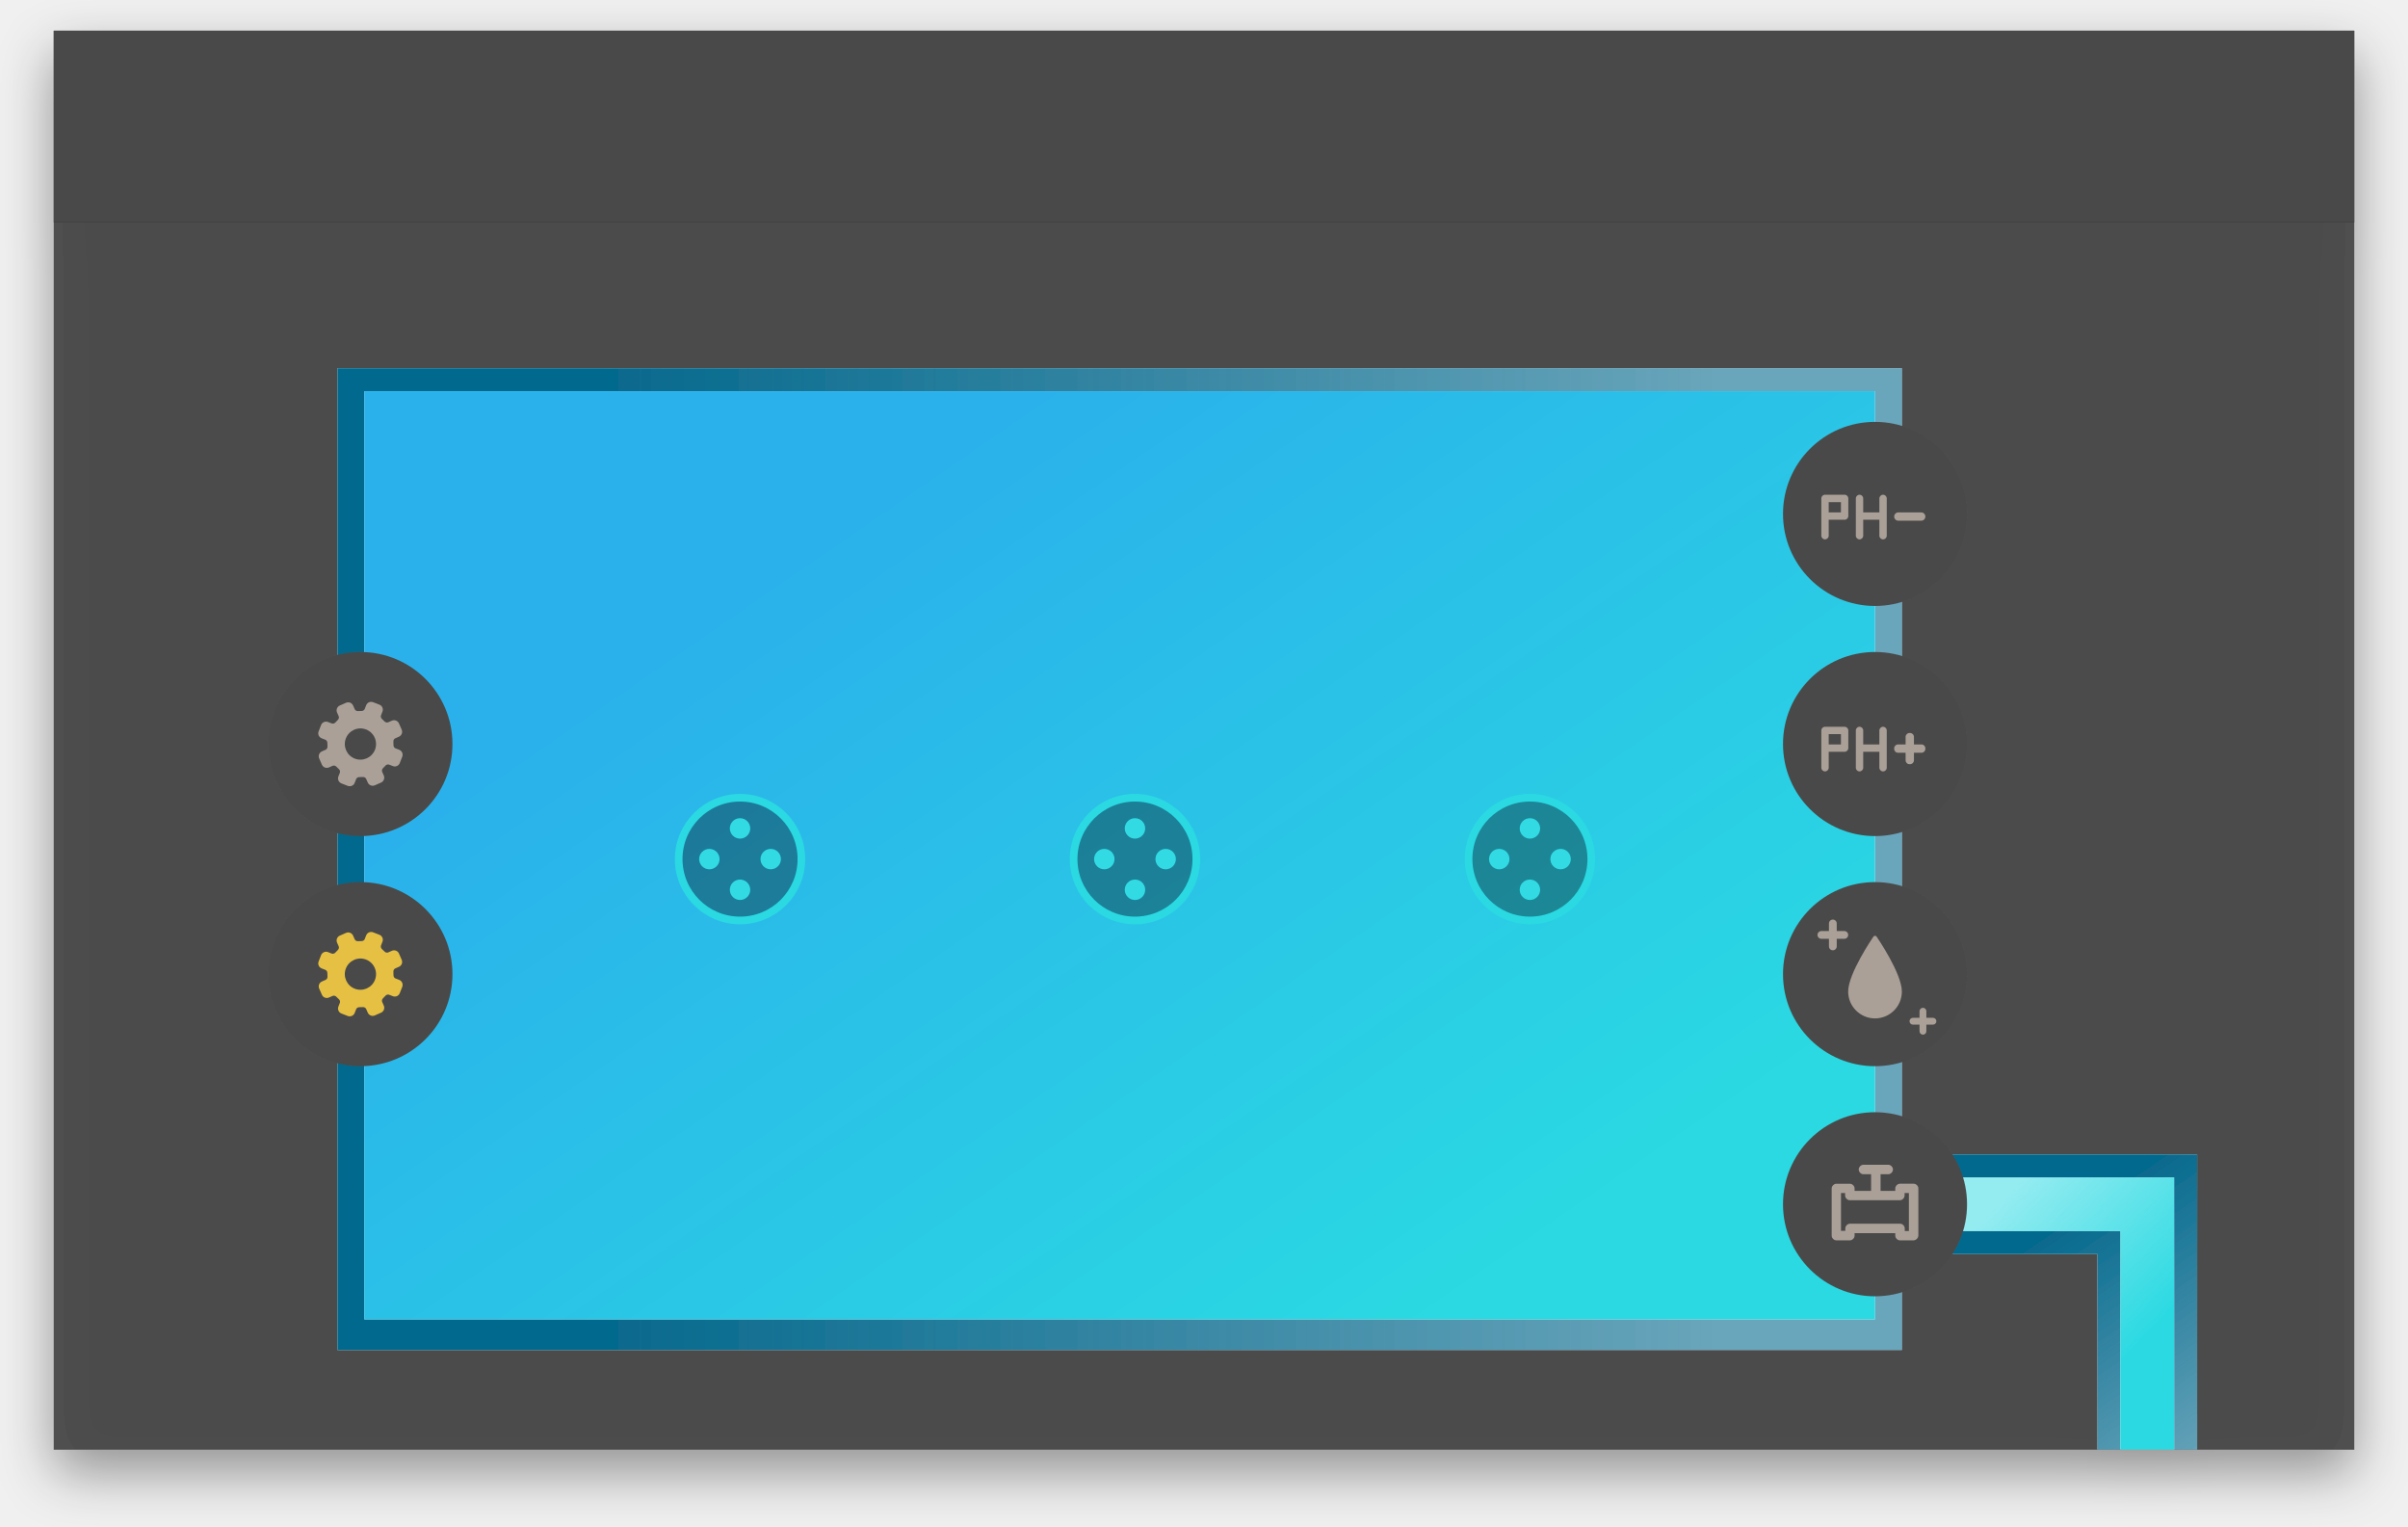
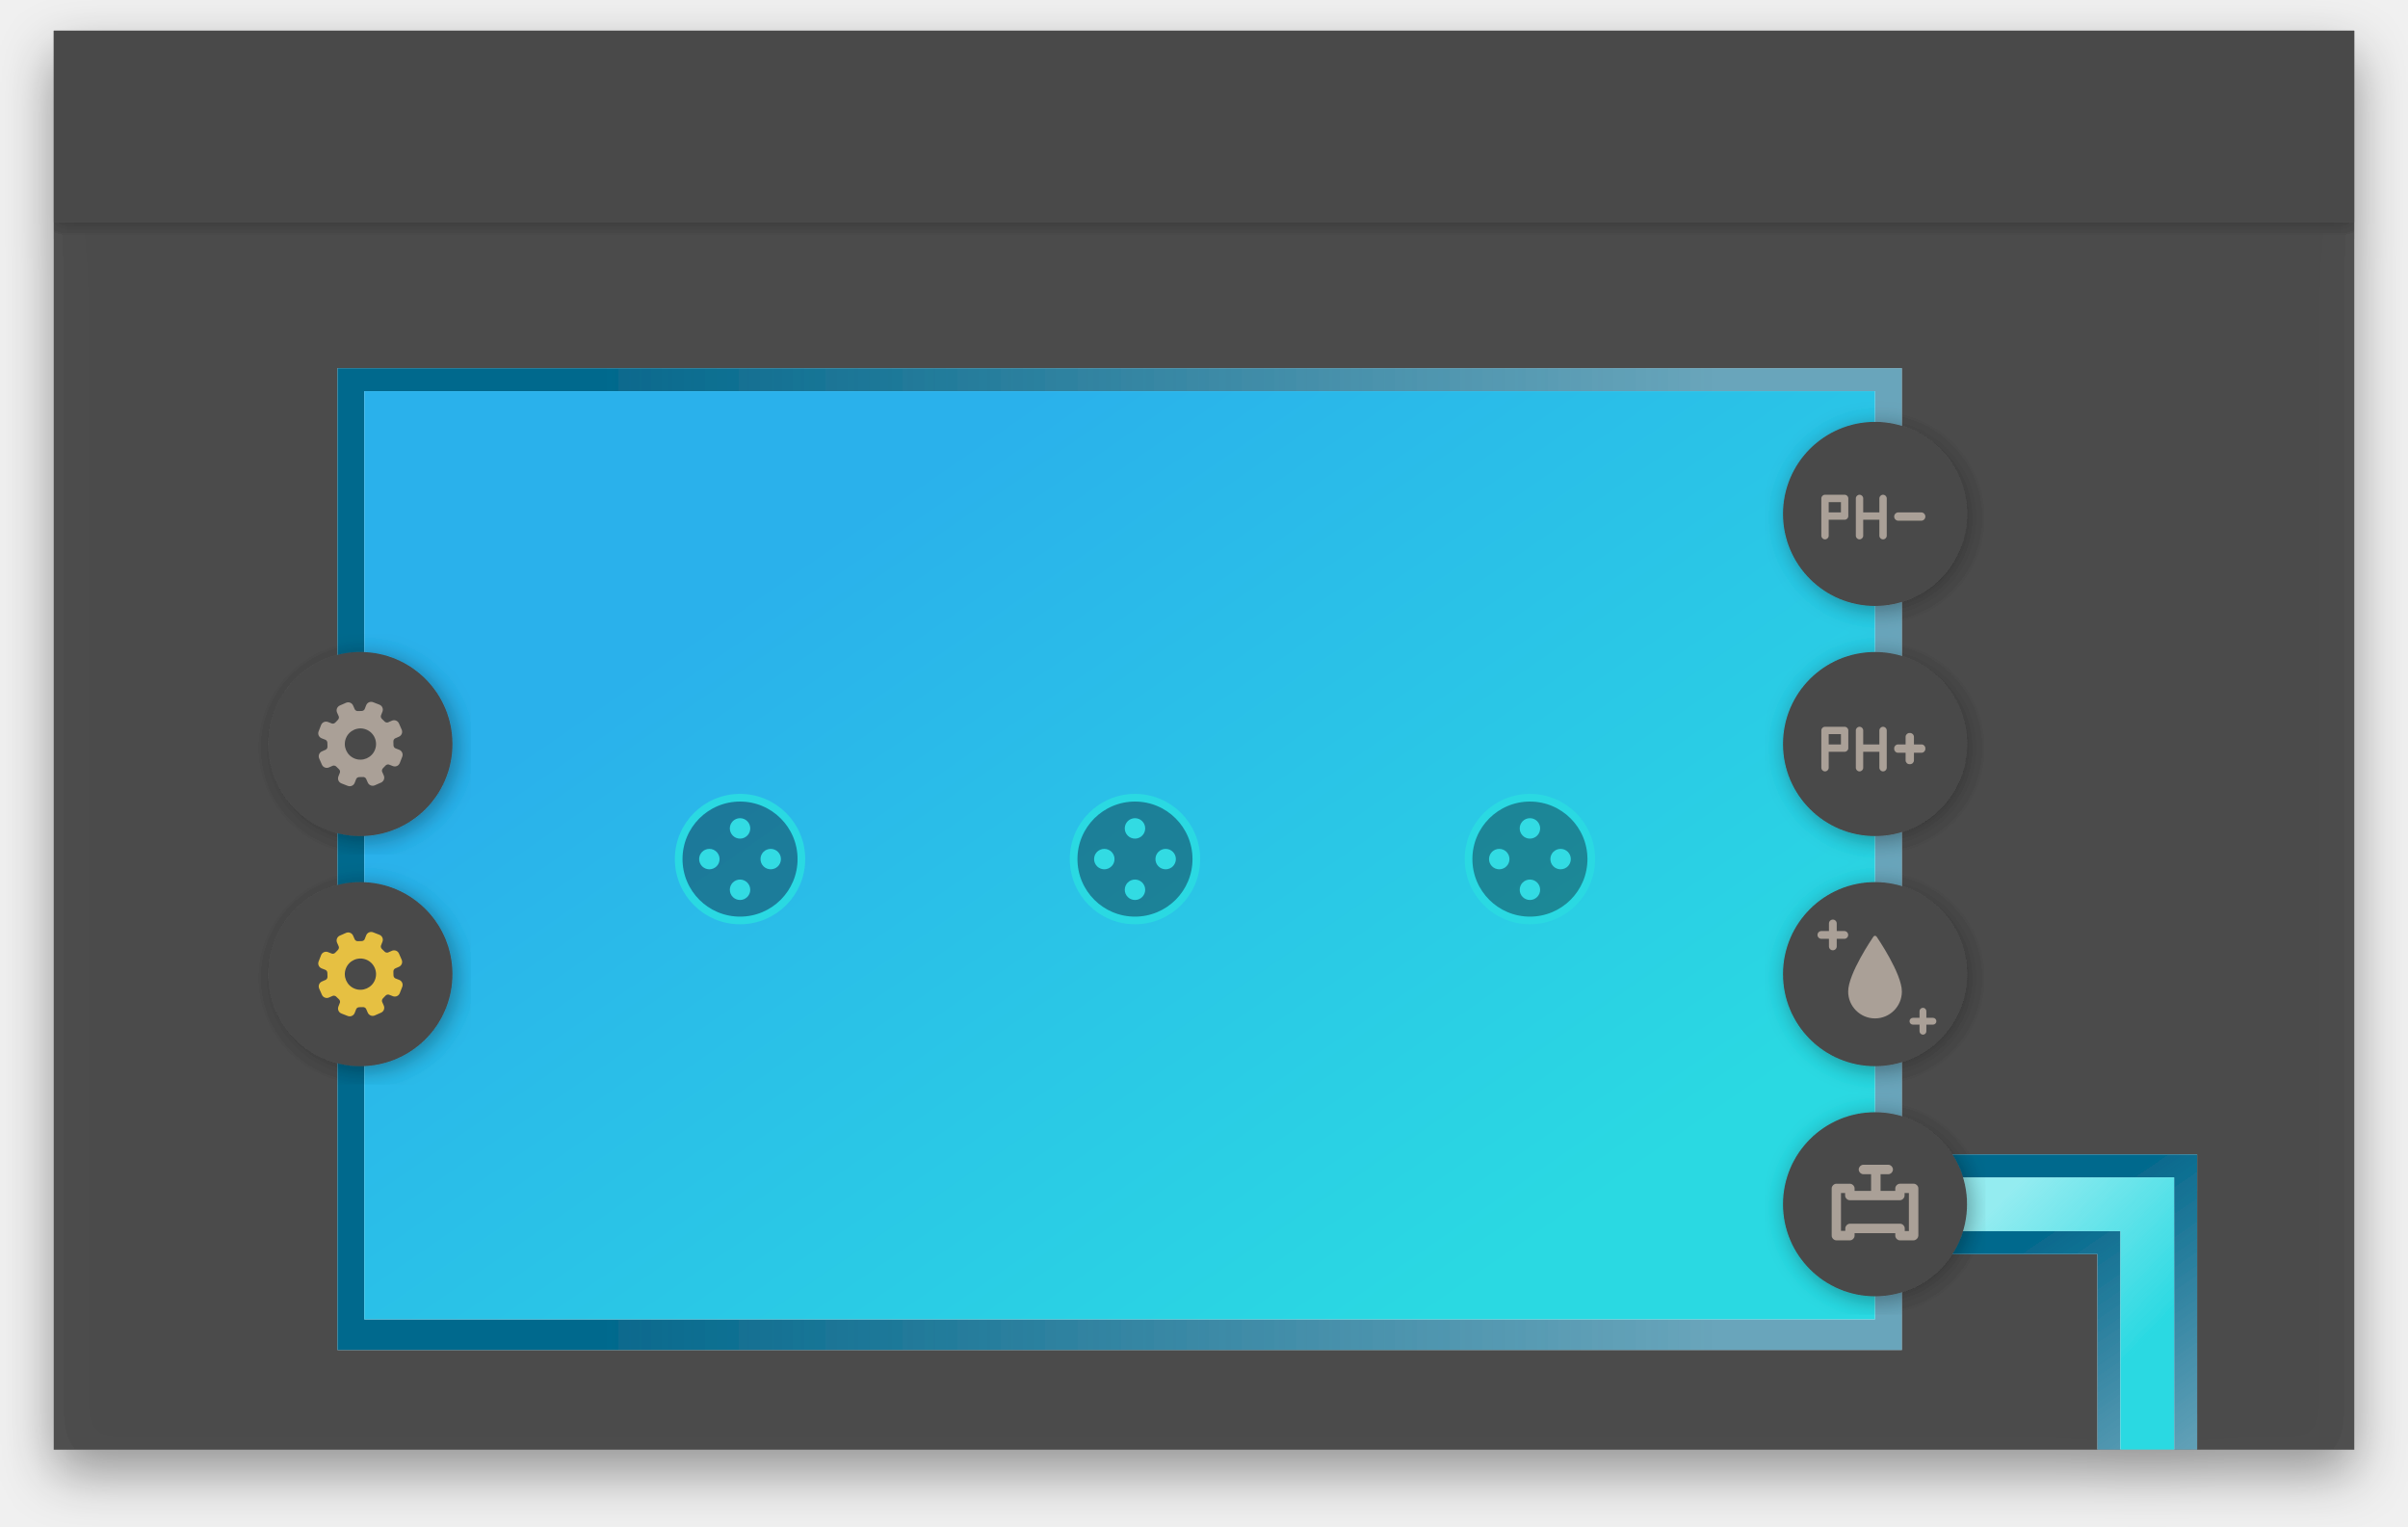
<svg xmlns="http://www.w3.org/2000/svg" xmlns:xlink="http://www.w3.org/1999/xlink" width="628px" height="398px" viewBox="0 0 628 398" version="1.1">
  <defs>
    <filter x="-4.0%" y="-4.9%" width="108.0%" height="113.0%" filterUnits="objectBoundingBox" id="filter-1">
      <feOffset dx="0" dy="6" in="SourceAlpha" result="shadowOffsetOuter1" />
      <feGaussianBlur stdDeviation="7" in="shadowOffsetOuter1" result="shadowBlurOuter1" />
      <feColorMatrix values="0 0 0 0 0   0 0 0 0 0   0 0 0 0 0  0 0 0 0.4 0" type="matrix" in="shadowBlurOuter1" result="shadowMatrixOuter1" />
      <feMerge>
        <feMergeNode in="shadowMatrixOuter1" />
        <feMergeNode in="SourceGraphic" />
      </feMerge>
    </filter>
    <rect id="path-2" x="0" y="0" width="600" height="370" />
    <linearGradient x1="17.169%" y1="47.693%" x2="87.884%" y2="47.693%" id="linearGradient-4">
      <stop stop-color="#05698D" offset="0%" />
      <stop stop-color="#05698D" stop-opacity="0.6" offset="100%" />
    </linearGradient>
    <rect id="path-5" x="0" y="0" width="408" height="256" />
    <linearGradient x1="85.962%" y1="83.052%" x2="21.737%" y2="25.563%" id="linearGradient-6">
      <stop stop-color="#29D9E2" offset="0%" />
      <stop stop-color="#29B1EB" offset="100%" />
    </linearGradient>
    <rect id="path-7" x="7" y="6" width="394" height="242" />
    <linearGradient x1="56.95%" y1="21.005%" x2="110.572%" y2="100%" id="linearGradient-8">
      <stop stop-color="#05698D" offset="0%" />
      <stop stop-color="#05698D" stop-opacity="0.6" offset="100%" />
    </linearGradient>
    <path d="M77,26 L77,77 L51,77 L51,26 L0,26 L0,0 L77,0 L77,26 Z" id="path-9" />
    <linearGradient x1="74.633%" y1="76.602%" x2="20.677%" y2="24.54%" id="linearGradient-10">
      <stop stop-color="#29D9E2" offset="0%" />
      <stop stop-color="#29D9E2" stop-opacity="0.5" offset="100%" />
    </linearGradient>
    <path d="M71,20 L71,77 L57,77 L57,20 L0,20 L0,6 L71,6 L71,20 Z" id="path-11" />
    <rect id="path-12" x="0" y="0" width="600" height="52" />
+     <filter x="-1.1%" y="-10.6%" width="102.2%" height="125.0%" filterUnits="objectBoundingBox" id="filter-13">
+       <feOffset dx="0" dy="1" in="SourceAlpha" result="shadowOffsetOuter1" />
+       <feGaussianBlur stdDeviation="2" in="shadowOffsetOuter1" result="shadowBlurOuter1" />
+       <feColorMatrix values="0 0 0 0 0   0 0 0 0 0   0 0 0 0 0  0 0 0 0.3 0" type="matrix" in="shadowBlurOuter1" />
+     </filter>
+     <filter x="-17.7%" y="-17.7%" width="139.6%" height="139.6%" filterUnits="objectBoundingBox" id="filter-14">
+       <feOffset dx="1" dy="1" in="SourceAlpha" result="shadowOffsetOuter1" />
+       <feGaussianBlur stdDeviation="3" in="shadowOffsetOuter1" result="shadowBlurOuter1" />
+       <feColorMatrix values="0 0 0 0 0   0 0 0 0 0   0 0 0 0 0  0 0 0 0.35 0" type="matrix" in="shadowBlurOuter1" result="shadowMatrixOuter1" />
+       <feMerge>
+         <feMergeNode in="shadowMatrixOuter1" />
+         <feMergeNode in="SourceGraphic" />
+       </feMerge>
+     </filter>
+     <filter x="-17.7%" y="-5.1%" width="139.6%" height="111.3%" filterUnits="objectBoundingBox" id="filter-15">
+       <feOffset dx="1" dy="1" in="SourceAlpha" result="shadowOffsetOuter1" />
+       <feGaussianBlur stdDeviation="3" in="shadowOffsetOuter1" result="shadowBlurOuter1" />
+       <feColorMatrix values="0 0 0 0 0   0 0 0 0 0   0 0 0 0 0  0 0 0 0.35 0" type="matrix" in="shadowBlurOuter1" result="shadowMatrixOuter1" />
+       <feMerge>
+         <feMergeNode in="shadowMatrixOuter1" />
+         <feMergeNode in="SourceGraphic" />
+       </feMerge>
+     </filter>
+     <filter x="-17.7%" y="-17.7%" width="139.6%" height="139.6%" filterUnits="objectBoundingBox" id="filter-16">
+       <feOffset dx="1" dy="1" in="SourceAlpha" result="shadowOffsetOuter1" />
+       <feGaussianBlur stdDeviation="3" in="shadowOffsetOuter1" result="shadowBlurOuter1" />
+       <feColorMatrix values="0 0 0 0 0   0 0 0 0 0   0 0 0 0 0  0 0 0 0.35 0" type="matrix" in="shadowBlurOuter1" result="shadowMatrixOuter1" />
+       <feMerge>
+         <feMergeNode in="shadowMatrixOuter1" />
+         <feMergeNode in="SourceGraphic" />
+       </feMerge>
+     </filter>
+     <filter x="-17.7%" y="-17.7%" width="139.6%" height="139.6%" filterUnits="objectBoundingBox" id="filter-17">
+       <feOffset dx="1" dy="1" in="SourceAlpha" result="shadowOffsetOuter1" />
+       <feGaussianBlur stdDeviation="3" in="shadowOffsetOuter1" result="shadowBlurOuter1" />
+       <feColorMatrix values="0 0 0 0 0   0 0 0 0 0   0 0 0 0 0  0 0 0 0.35 0" type="matrix" in="shadowBlurOuter1" result="shadowMatrixOuter1" />
+       <feMerge>
+         <feMergeNode in="shadowMatrixOuter1" />
+         <feMergeNode in="SourceGraphic" />
+       </feMerge>
+     </filter>
  </defs>
  <g id="1.0_ManualControl" stroke="none" stroke-width="1" fill="none" fill-rule="evenodd">
    <g id="1.1.9_灌溉池_1" transform="translate(-306, -518)">
      <g id="box_info" filter="url(#filter-1)" transform="translate(320, 526)">
        <mask id="mask-3" fill="white">
          <use xlink:href="#path-2" />
        </mask>
        <use id="bg" fill-opacity="0.96" fill="#4A4A4A" xlink:href="#path-2" />
        <g id="img/pool" mask="url(#mask-3)">
          <g transform="translate(74, 88)" id="pool">
            <g>
              <g id="Rectangle-5">
                <use fill="#FFFFFF" xlink:href="#path-5" />
                <use fill="url(#linearGradient-4)" xlink:href="#path-5" />
              </g>
              <g id="Rectangle-5">
                <use fill="#FFFFFF" xlink:href="#path-7" />
                <use fill="url(#linearGradient-6)" xlink:href="#path-7" />
              </g>
              <g id="airpump1" transform="translate(295, 112)">
                <circle id="Oval-2" stroke="#29D9E2" stroke-width="2" fill-opacity="0.34" fill="#000000" cx="16" cy="16" r="16" />
                <circle id="Oval-2" fill="#30DBE3" cx="16" cy="8" r="2.667" />
                <circle id="Oval-2-Copy-4" fill="#30DBE3" cx="16" cy="24" r="2.667" />
                <circle id="Oval-2" fill="#30DBE3" cx="8" cy="16" r="2.667" />
                <circle id="Oval-2-Copy-3" fill="#30DBE3" cx="24" cy="16" r="2.667" />
              </g>
              <g id="airpump1" transform="translate(192, 112)">
                <circle id="Oval-2" stroke="#29D9E2" stroke-width="2" fill-opacity="0.34" fill="#000000" cx="16" cy="16" r="16" />
                <circle id="Oval-2" fill="#30DBE3" cx="16" cy="8" r="2.667" />
                <circle id="Oval-2-Copy-4" fill="#30DBE3" cx="16" cy="24" r="2.667" />
                <circle id="Oval-2" fill="#30DBE3" cx="8" cy="16" r="2.667" />
                <circle id="Oval-2-Copy-3" fill="#30DBE3" cx="24" cy="16" r="2.667" />
              </g>
              <g id="airpump1" transform="translate(89, 112)">
                <circle id="Oval-2" stroke="#29D9E2" stroke-width="2" fill-opacity="0.34" fill="#000000" cx="16" cy="16" r="16" />
                <circle id="Oval-2" fill="#30DBE3" cx="16" cy="8" r="2.667" />
                <circle id="Oval-2-Copy-4" fill="#30DBE3" cx="16" cy="24" r="2.667" />
                <circle id="Oval-2" fill="#30DBE3" cx="8" cy="16" r="2.667" />
                <circle id="Oval-2-Copy-3" fill="#30DBE3" cx="24" cy="16" r="2.667" />
              </g>
              <g id="waterpipe" transform="translate(408, 205)">
                <g id="Group">
                  <g id="Combined-Shape">
                    <use fill="#FFFFFF" xlink:href="#path-9" />
                    <use fill="url(#linearGradient-8)" xlink:href="#path-9" />
                  </g>
                  <g id="Combined-Shape">
                    <use fill="#FFFFFF" xlink:href="#path-11" />
                    <use fill="url(#linearGradient-10)" xlink:href="#path-11" />
                  </g>
                </g>
              </g>
            </g>
          </g>
        </g>
        <g id="header_pool" mask="url(#mask-3)">
          <g transform="translate(0, -2)" id="Rectangle-2">
            <g>
              <use fill="black" fill-opacity="1" filter="url(#filter-13)" xlink:href="#path-12" />
              <use fill="#4A4A4A" fill-rule="evenodd" xlink:href="#path-12" />
            </g>
          </g>
        </g>
        <g id="pipe" filter="url(#filter-14)" mask="url(#mask-3)">
          <g transform="translate(451, 282)">
            <circle id="Oval-5-Copy-2" fill="#4A4A4A" cx="24" cy="24" r="24" />
            <g id="icon/pool/valve/n" fill="none" transform="translate(8, 8)" stroke-width="1">
              <g fill="#AAA097" id="Fill-1" stroke="#AAA097">
                <path d="M25.136,23.285 L23.452,23.285 L23.452,22.306 C23.452,21.794 23.03,21.372 22.518,21.372 L9.486,21.372 C8.974,21.372 8.552,21.794 8.552,22.306 L8.552,23.24 L6.823,23.24 L6.823,12.776 L8.503,12.776 L8.503,13.71 C8.503,14.222 8.925,14.645 9.437,14.645 L22.473,14.645 C22.985,14.645 23.407,14.222 23.407,13.71 L23.407,12.776 L25.136,12.776 L25.136,23.285 Z M26.07,10.949 L22.518,10.949 C22.006,10.949 21.584,11.371 21.584,11.883 L21.584,12.817 L17.147,12.817 L17.147,7.868 L19.437,7.868 C19.95,7.868 20.372,7.446 20.372,6.934 C20.372,6.422 19.95,6 19.437,6 L12.989,6 C12.477,6 12.055,6.422 12.055,6.934 C12.055,7.446 12.477,7.868 12.989,7.868 L15.279,7.868 L15.279,12.821 L10.371,12.821 L10.371,11.887 C10.371,11.375 9.949,10.953 9.437,10.953 L5.934,10.953 C5.422,10.953 5,11.375 5,11.887 L5,24.174 C5,24.686 5.422,25.108 5.934,25.108 L9.437,25.108 C9.949,25.108 10.371,24.686 10.371,24.174 L10.371,23.24 L21.584,23.24 L21.584,24.174 C21.584,24.686 22.006,25.108 22.518,25.108 L26.021,25.108 C26.533,25.108 26.955,24.686 27,24.219 L27,11.883 C27.004,11.371 26.582,10.949 26.07,10.949 Z" stroke-width="0.6" />
              </g>
            </g>
          </g>
        </g>
        <g id="加藥機" filter="url(#filter-15)" mask="url(#mask-3)">
          <g transform="translate(475, 186) scale(-1, 1) translate(-475, -186) translate(451, 102)">
            <g id="ph+" transform="translate(0, 60)">
              <circle id="Oval-5-Copy-2" fill="#4A4A4A" cx="24" cy="24" r="24" />
              <g id="icon/pool/ph+/n" transform="translate(24, 24.5) scale(-1, 1) translate(-24, -24.5) translate(8, 8)" fill="#AAA097">
                <g id="Group-4">
                  <g transform="translate(0, 0.5)">
                    <g id="ph-" transform="translate(2, 11)">
                      <path d="M9.959,11.635 C9.429,11.635 9,11.205 9,10.676 L9,0.959 C9,0.429 9.429,4.74452555e-05 9.959,4.74452555e-05 C10.489,4.74452555e-05 10.918,0.429 10.918,0.959 L10.918,4.603 L15.137,4.603 L15.137,0.959 C15.137,0.429 15.566,4.74452555e-05 16.096,4.74452555e-05 C16.626,4.74452555e-05 17.055,0.429 17.055,0.959 L17.055,10.676 C17.055,11.205 16.626,11.635 16.096,11.635 C15.566,11.635 15.137,11.205 15.137,10.676 L15.137,6.52 L10.918,6.52 L10.918,10.676 C10.918,11.205 10.489,11.635 9.959,11.635 Z" id="Fill-1" />
                      <path d="M1.918,4.603 L5.114,4.603 L5.114,1.918 L1.918,1.918 L1.918,4.603 Z M0.959,11.635 C1.489,11.635 1.918,11.205 1.918,10.676 L1.918,6.52 L6.073,6.52 C6.603,6.52 7.032,6.091 7.032,5.562 L7.032,0.959 C7.032,0.429 6.603,4.74452555e-05 6.073,4.74452555e-05 L0.959,4.74452555e-05 C0.429,4.74452555e-05 0,0.429 0,0.959 L0,5.562 L0,10.676 C0,11.205 0.429,11.635 0.959,11.635 Z" id="Fill-3" />
                      <path d="M21.979,4.604 L21.979,2.625 C21.979,2.073 22.427,1.625 22.979,1.625 L23.146,1.625 C23.698,1.625 24.146,2.073 24.146,2.625 L24.146,4.604 L26.125,4.604 C26.677,4.604 27.125,5.052 27.125,5.604 L27.125,5.771 C27.125,6.323 26.677,6.771 26.125,6.771 L24.146,6.771 L24.146,8.75 C24.146,9.302 23.698,9.75 23.146,9.75 L22.979,9.75 C22.427,9.75 21.979,9.302 21.979,8.75 L21.979,6.771 L20,6.771 C19.448,6.771 19,6.323 19,5.771 L19,5.604 C19,5.052 19.448,4.604 20,4.604 L21.979,4.604 Z" id="Combined-Shape" />
                    </g>
                  </g>
                </g>
              </g>
            </g>
            <g id="ph-">
              <circle id="Oval-5-Copy-2" fill="#4A4A4A" cx="24" cy="24" r="24" />
              <g id="icon/pool/ph-/n" transform="translate(24, 24) scale(-1, 1) translate(-24, -24) translate(8, 8)" fill="#AAA097">
                <g id="Group-4">
                  <g transform="translate(2, 1)">
                    <g id="ph-" transform="translate(0, 10)">
                      <path d="M9.959,11.635 C9.429,11.635 9,11.205 9,10.676 L9,0.959 C9,0.429 9.429,4.74452555e-05 9.959,4.74452555e-05 C10.489,4.74452555e-05 10.918,0.429 10.918,0.959 L10.918,4.603 L15.137,4.603 L15.137,0.959 C15.137,0.429 15.566,4.74452555e-05 16.096,4.74452555e-05 C16.626,4.74452555e-05 17.055,0.429 17.055,0.959 L17.055,10.676 C17.055,11.205 16.626,11.635 16.096,11.635 C15.566,11.635 15.137,11.205 15.137,10.676 L15.137,6.52 L10.918,6.52 L10.918,10.676 C10.918,11.205 10.489,11.635 9.959,11.635 Z" id="Fill-1" />
                      <path d="M1.918,4.603 L5.114,4.603 L5.114,1.918 L1.918,1.918 L1.918,4.603 Z M0.959,11.635 C1.489,11.635 1.918,11.205 1.918,10.676 L1.918,6.52 L6.073,6.52 C6.603,6.52 7.032,6.091 7.032,5.562 L7.032,0.959 C7.032,0.429 6.603,4.74452555e-05 6.073,4.74452555e-05 L0.959,4.74452555e-05 C0.429,4.74452555e-05 0,0.429 0,0.959 L0,5.562 L0,10.676 C0,11.205 0.429,11.635 0.959,11.635 Z" id="Fill-3" />
                      <rect id="Rectangle-4" x="19" y="4.604" width="8.125" height="2.167" rx="1.083" />
                    </g>
                  </g>
                </g>
              </g>
            </g>
            <g id="ec" transform="translate(0, 120)">
              <circle id="Oval-5-Copy-2" fill="#4A4A4A" cx="24" cy="24" r="24" />
              <g id="icon/pool/ec/n" transform="translate(8, 8)" fill="#AAA097">
                <g>
                  <path d="M16,6 C15.837,6 15.685,6.08 15.593,6.214 C15.324,6.606 9,15.862 9,20.544 C9,24.401 12.14,27.538 16,27.538 C19.86,27.538 23,24.401 23,20.544 C23,15.862 16.676,6.606 16.407,6.214 C16.315,6.08 16.163,6 16,6" id="Fill-1" />
                  <g id="Group-11" transform="translate(0, 1.775688)">
                    <path d="M29.986,2.986 L28.014,2.986 L28.014,1.014 C28.014,0.454 27.56,0 27,0 C26.439,0 25.986,0.454 25.986,1.014 L25.986,2.986 L24.014,2.986 C23.454,2.986 23,3.44 23,4 C23,4.56 23.454,5.015 24.014,5.015 L25.986,5.015 L25.986,6.986 C25.986,7.546 26.439,8 27,8 C27.56,8 28.014,7.546 28.014,6.986 L28.014,5.015 L29.986,5.015 C30.546,5.015 31,4.56 31,4 C31,3.44 30.546,2.986 29.986,2.986" id="Fill-6" />
                    <path d="M6.112,25.613 L4.388,25.613 L4.388,23.888 C4.388,23.398 3.99,23 3.5,23 C3.009,23 2.612,23.398 2.612,23.888 L2.612,25.613 L0.888,25.613 C0.398,25.613 0,26.01 0,26.5 C0,26.99 0.398,27.388 0.888,27.388 L2.612,27.388 L2.612,29.113 C2.612,29.603 3.009,30 3.5,30 C3.99,30 4.388,29.603 4.388,29.113 L4.388,27.388 L6.112,27.388 C6.603,27.388 7,26.99 7,26.5 C7,26.01 6.603,25.613 6.112,25.613" id="Fill-8" />
                  </g>
                </g>
              </g>
            </g>
          </g>
        </g>
        <g id="供水" filter="url(#filter-16)" mask="url(#mask-3)">
          <g transform="translate(56, 162)">
            <circle id="Oval-5-Copy-2" fill="#4A4A4A" cx="24" cy="24" r="24" />
            <g id="icon/pool/pump/n" fill="none" transform="translate(8, 8)" stroke-width="1">
              <g id="icon/pool/pipe/n" fill="#AAA097">
                <path d="M14.518,19.799 C12.424,18.983 11.385,16.614 12.203,14.519 C13.019,12.426 15.387,11.387 17.481,12.203 C19.575,13.02 20.613,15.388 19.798,17.482 C18.98,19.577 16.611,20.616 14.518,19.799 M26.115,17.501 L25.102,17.105 C24.827,16.998 24.605,16.626 24.615,16.291 C24.625,15.98 24.617,15.666 24.593,15.355 C24.567,15.023 24.771,14.642 25.041,14.525 L26.043,14.084 C26.747,13.776 27.067,12.954 26.759,12.251 L26.045,10.624 C25.895,10.285 25.622,10.021 25.277,9.888 C24.93,9.752 24.552,9.76 24.212,9.909 L23.21,10.349 C23.049,10.419 22.829,10.413 22.622,10.333 C22.492,10.282 22.38,10.208 22.295,10.118 C22.082,9.888 21.855,9.668 21.621,9.466 C21.367,9.247 21.244,8.829 21.35,8.555 L21.746,7.541 C22.024,6.827 21.671,6.021 20.956,5.74 L19.3,5.095 C18.586,4.816 17.777,5.172 17.498,5.886 L17.104,6.899 C16.997,7.172 16.624,7.396 16.29,7.385 C15.979,7.376 15.665,7.384 15.353,7.408 C15.232,7.418 15.095,7.396 14.966,7.345 C14.759,7.265 14.592,7.119 14.522,6.958 L14.083,5.957 C13.934,5.617 13.661,5.356 13.315,5.221 C12.969,5.086 12.591,5.094 12.251,5.242 L10.622,5.957 C10.281,6.107 10.02,6.379 9.884,6.724 C9.749,7.07 9.757,7.449 9.907,7.788 L10.347,8.792 C10.465,9.062 10.359,9.479 10.114,9.707 C9.887,9.918 9.667,10.146 9.464,10.381 C9.246,10.632 8.829,10.757 8.555,10.649 L7.541,10.254 C6.827,9.975 6.019,10.331 5.741,11.045 L5.095,12.701 C4.816,13.415 5.171,14.223 5.885,14.502 L6.897,14.898 C7.171,15.005 7.395,15.376 7.384,15.711 C7.375,16.021 7.384,16.336 7.408,16.647 C7.434,16.979 7.227,17.359 6.958,17.478 L5.955,17.917 C5.254,18.227 4.933,19.049 5.239,19.75 L5.955,21.38 C6.104,21.72 6.376,21.982 6.723,22.118 C7.069,22.251 7.447,22.245 7.787,22.094 L8.789,21.655 C8.952,21.585 9.173,21.589 9.379,21.671 C9.509,21.721 9.621,21.796 9.704,21.886 C9.919,22.115 10.145,22.335 10.38,22.537 C10.632,22.755 10.755,23.173 10.648,23.446 L10.253,24.459 C9.974,25.173 10.33,25.982 11.044,26.261 L12.699,26.907 C13.414,27.186 14.222,26.831 14.501,26.116 L14.896,25.104 C15.003,24.829 15.375,24.606 15.709,24.618 C16.02,24.626 16.336,24.619 16.647,24.594 C16.769,24.585 16.905,24.607 17.032,24.658 C17.241,24.738 17.407,24.884 17.477,25.045 L17.917,26.047 C18.067,26.386 18.339,26.649 18.686,26.784 C19.032,26.918 19.409,26.911 19.75,26.762 L21.378,26.047 C22.08,25.738 22.4,24.915 22.093,24.213 L21.653,23.211 C21.535,22.941 21.641,22.522 21.885,22.296 C22.114,22.085 22.333,21.857 22.536,21.622 C22.754,21.368 23.17,21.246 23.445,21.354 L24.458,21.749 C25.173,22.027 25.981,21.672 26.259,20.958 L26.905,19.302 C27.183,18.586 26.829,17.778 26.115,17.501" id="Fill-1" />
              </g>
            </g>
          </g>
        </g>
        <g id="供水" filter="url(#filter-17)" mask="url(#mask-3)">
          <g transform="translate(56, 222)">
            <circle id="Oval-5-Copy" fill="#4A4A4A" cx="24" cy="24" r="24" />
            <g id="icon/pool/pump/a" fill="none" transform="translate(8, 8)" stroke-width="1">
              <g id="icon/pool/pipe/a" fill="#E6C043">
                <path d="M14.518,19.799 C12.424,18.983 11.385,16.614 12.203,14.519 C13.019,12.426 15.387,11.387 17.481,12.203 C19.575,13.02 20.613,15.388 19.798,17.482 C18.98,19.577 16.611,20.616 14.518,19.799 M26.115,17.501 L25.102,17.105 C24.827,16.998 24.605,16.626 24.615,16.291 C24.625,15.98 24.617,15.666 24.593,15.355 C24.567,15.023 24.771,14.642 25.041,14.525 L26.043,14.084 C26.747,13.776 27.067,12.954 26.759,12.251 L26.045,10.624 C25.895,10.285 25.622,10.021 25.277,9.888 C24.93,9.752 24.552,9.76 24.212,9.909 L23.21,10.349 C23.049,10.419 22.829,10.413 22.622,10.333 C22.492,10.282 22.38,10.208 22.295,10.118 C22.082,9.888 21.855,9.668 21.621,9.466 C21.367,9.247 21.244,8.829 21.35,8.555 L21.746,7.541 C22.024,6.827 21.671,6.021 20.956,5.74 L19.3,5.095 C18.586,4.816 17.777,5.172 17.498,5.886 L17.104,6.899 C16.997,7.172 16.624,7.396 16.29,7.385 C15.979,7.376 15.665,7.384 15.353,7.408 C15.232,7.418 15.095,7.396 14.966,7.345 C14.759,7.265 14.592,7.119 14.522,6.958 L14.083,5.957 C13.934,5.617 13.661,5.356 13.315,5.221 C12.969,5.086 12.591,5.094 12.251,5.242 L10.622,5.957 C10.281,6.107 10.02,6.379 9.884,6.724 C9.749,7.07 9.757,7.449 9.907,7.788 L10.347,8.792 C10.465,9.062 10.359,9.479 10.114,9.707 C9.887,9.918 9.667,10.146 9.464,10.381 C9.246,10.632 8.829,10.757 8.555,10.649 L7.541,10.254 C6.827,9.975 6.019,10.331 5.741,11.045 L5.095,12.701 C4.816,13.415 5.171,14.223 5.885,14.502 L6.897,14.898 C7.171,15.005 7.395,15.376 7.384,15.711 C7.375,16.021 7.384,16.336 7.408,16.647 C7.434,16.979 7.227,17.359 6.958,17.478 L5.955,17.917 C5.254,18.227 4.933,19.049 5.239,19.75 L5.955,21.38 C6.104,21.72 6.376,21.982 6.723,22.118 C7.069,22.251 7.447,22.245 7.787,22.094 L8.789,21.655 C8.952,21.585 9.173,21.589 9.379,21.671 C9.509,21.721 9.621,21.796 9.704,21.886 C9.919,22.115 10.145,22.335 10.38,22.537 C10.632,22.755 10.755,23.173 10.648,23.446 L10.253,24.459 C9.974,25.173 10.33,25.982 11.044,26.261 L12.699,26.907 C13.414,27.186 14.222,26.831 14.501,26.116 L14.896,25.104 C15.003,24.829 15.375,24.606 15.709,24.618 C16.02,24.626 16.336,24.619 16.647,24.594 C16.769,24.585 16.905,24.607 17.032,24.658 C17.241,24.738 17.407,24.884 17.477,25.045 L17.917,26.047 C18.067,26.386 18.339,26.649 18.686,26.784 C19.032,26.918 19.409,26.911 19.75,26.762 L21.378,26.047 C22.08,25.738 22.4,24.915 22.093,24.213 L21.653,23.211 C21.535,22.941 21.641,22.522 21.885,22.296 C22.114,22.085 22.333,21.857 22.536,21.622 C22.754,21.368 23.17,21.246 23.445,21.354 L24.458,21.749 C25.173,22.027 25.981,21.672 26.259,20.958 L26.905,19.302 C27.183,18.586 26.829,17.778 26.115,17.501" id="Fill-1" />
              </g>
            </g>
          </g>
        </g>
      </g>
    </g>
  </g>
</svg>
